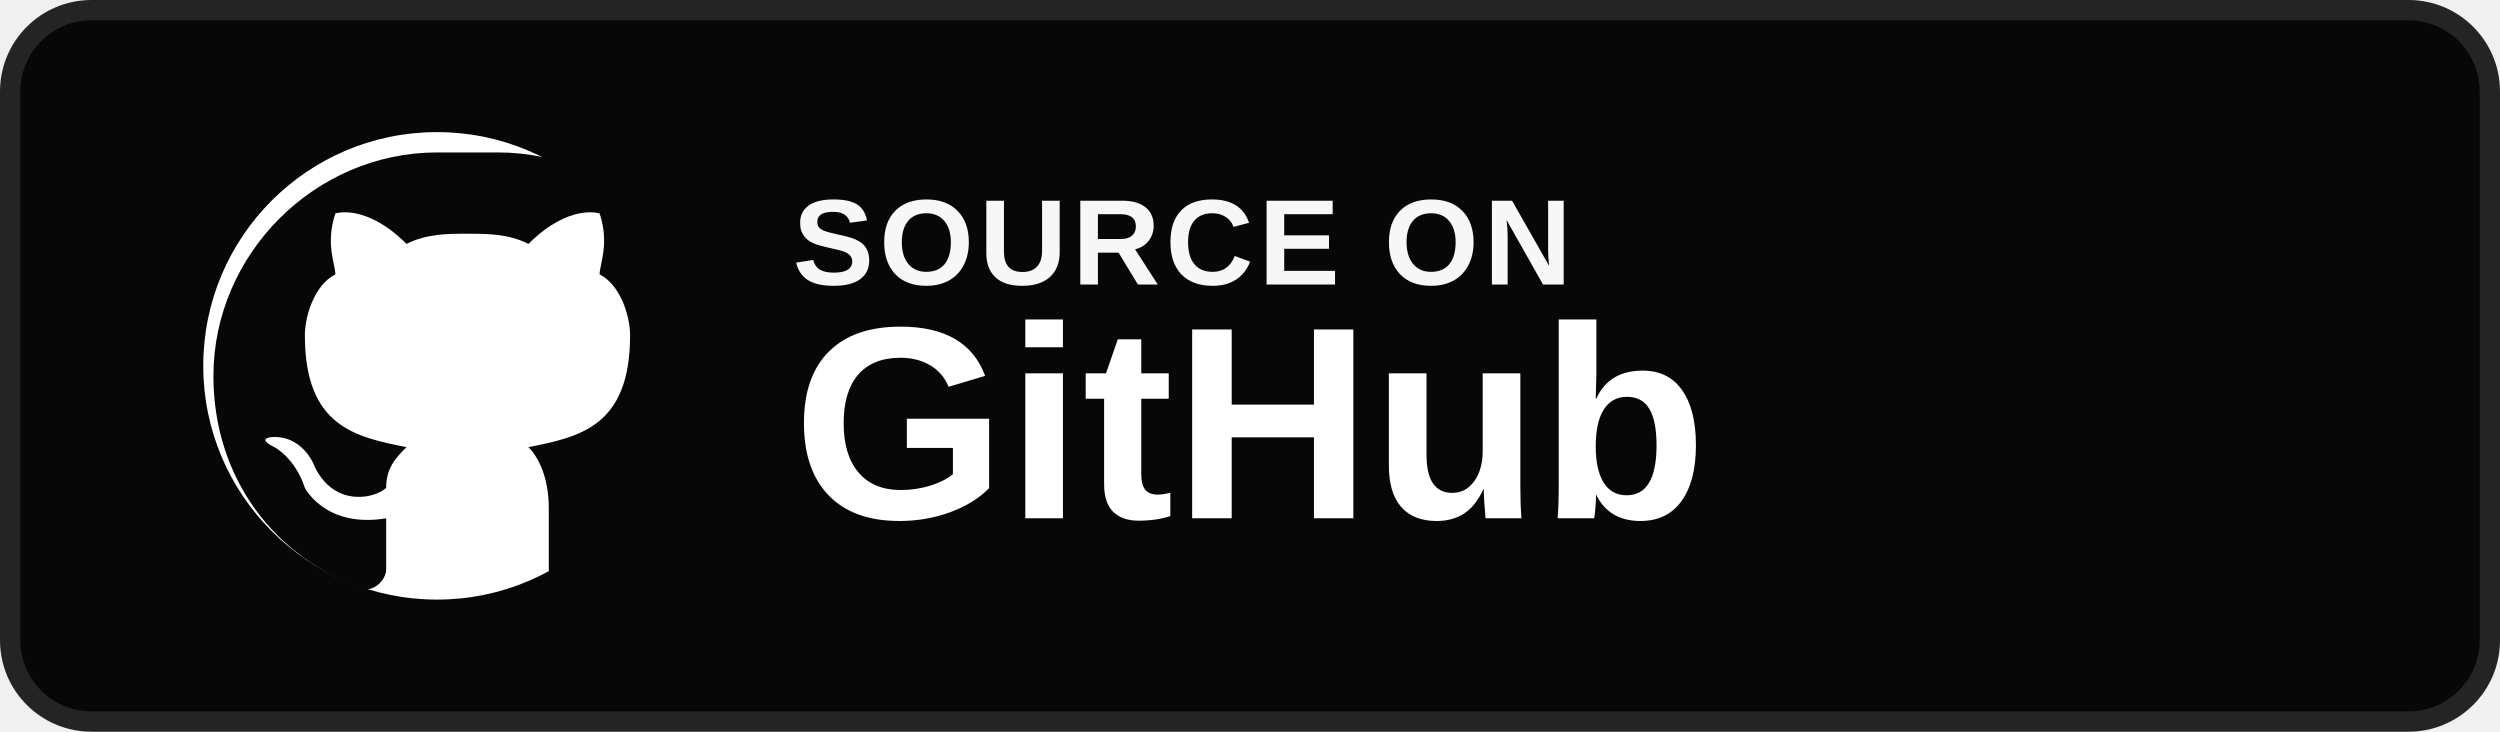
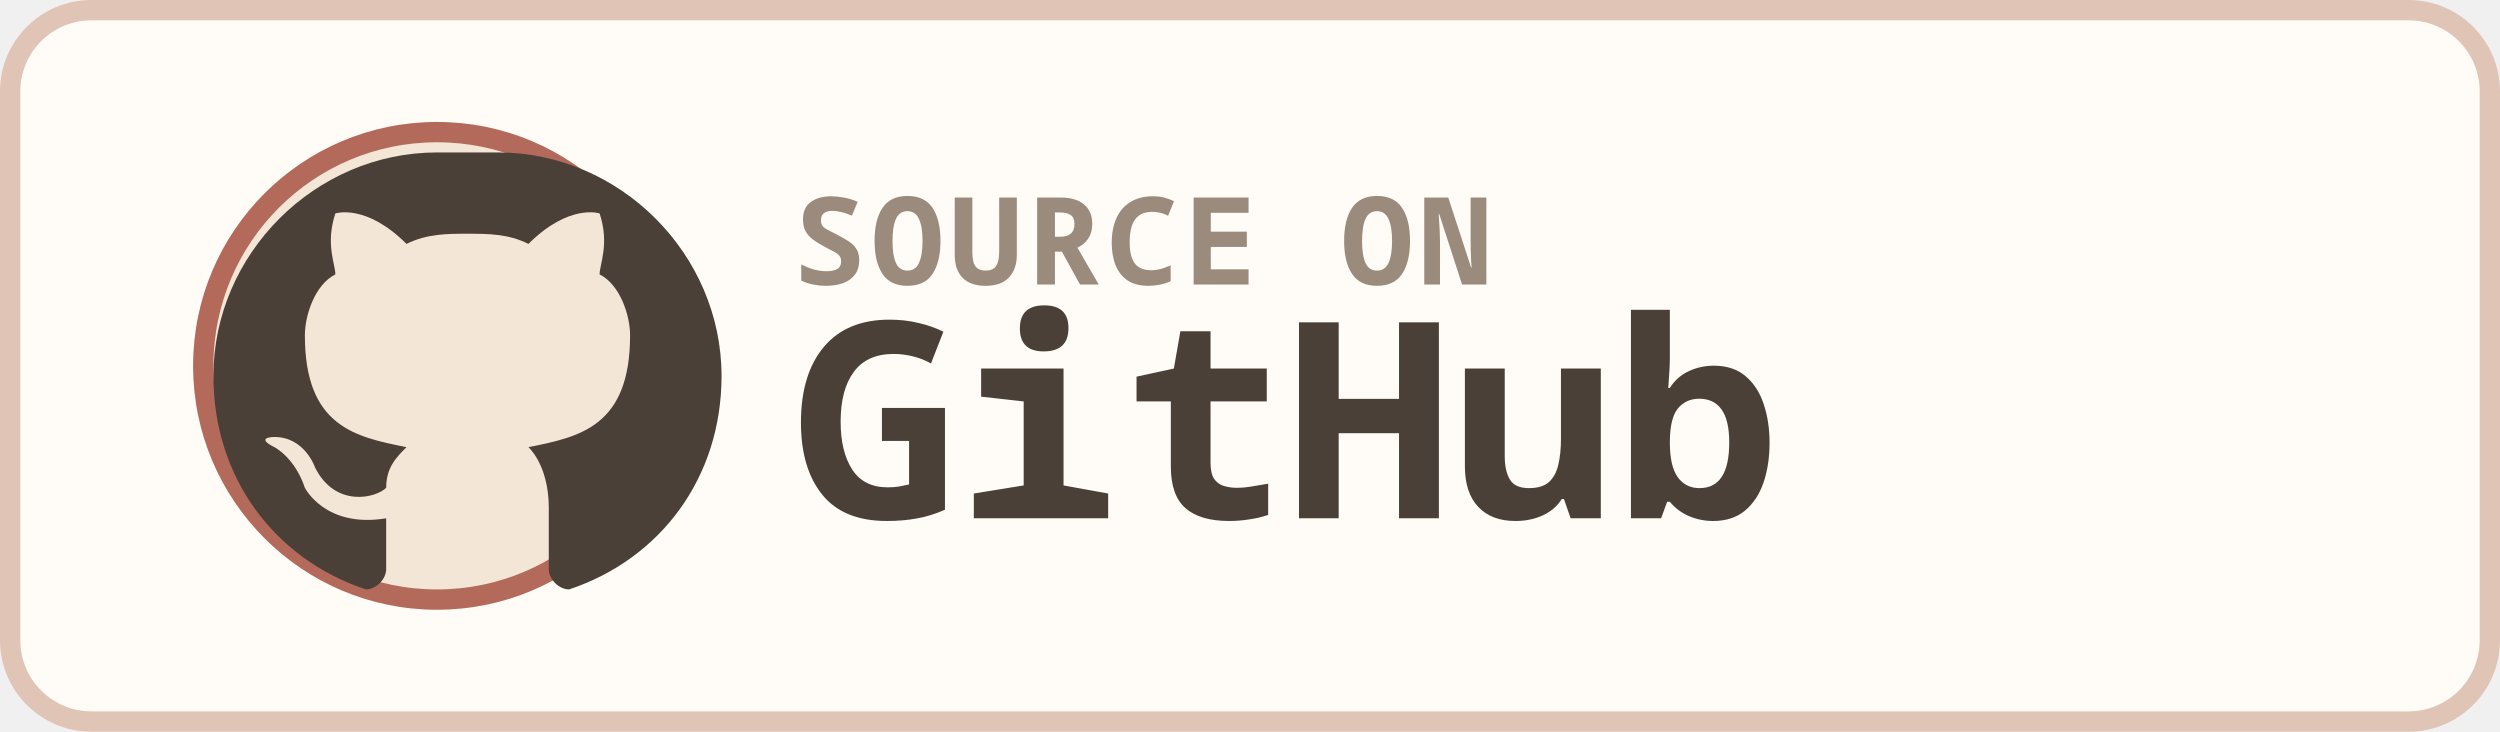
<svg xmlns="http://www.w3.org/2000/svg" width="246" height="72" viewBox="0 0 246 72" role="img" aria-label="Open Kryon Labs on GitHub">
-   <rect x="1" y="1" width="244" height="70" rx="8" fill="#070707" stroke="#242424" stroke-width="2" />
-   <circle cx="43" cy="36" r="23" fill="#ffffff" />
-   <path d="M43 15c-12 0-22 10-22 22 0 10 6 18 15 21 1 0 2-1 2-2v-5c-6 1-8-3-8-3-1-3-3-4-3-4-2-1 0-1 0-1 3 0 4 3 4 3 2 4 6 3 7 2 0-2 1-3 2-4-5-1-10-2-10-11 0-2 1-5 3-6 0-1-1-3 0-6 0 0 3-1 7 3 2-1 4-1 6-1s4 0 6 1c4-4 7-3 7-3 1 3 0 5 0 6 2 1 3 4 3 6 0 9-5 10-10 11 1 1 2 3 2 6v6c0 1 1 2 2 2 9-3 15-11 15-21 0-12-10-22-22-22z" fill="#070707" />
-   <text x="78" y="28" fill="#f7f7f7" font-family="Arial, Helvetica, sans-serif" font-size="12" font-weight="700" letter-spacing=".5">SOURCE ON</text>
-   <text x="78" y="51" fill="#ffffff" font-family="Arial, Helvetica, sans-serif" font-size="27" font-weight="700">GitHub</text>
+   <rect x="1" y="1" width="244" height="70" rx="8" fill="#fffcf7" stroke="#e0c4b6" stroke-width="2" />
+   <circle cx="43" cy="36" r="23" fill="#f4e6d6" stroke="#b46a5a" stroke-width="2" />
+   <path d="M43 15c-12 0-22 10-22 22 0 10 6 18 15 21 1 0 2-1 2-2v-5c-6 1-8-3-8-3-1-3-3-4-3-4-2-1 0-1 0-1 3 0 4 3 4 3 2 4 6 3 7 2 0-2 1-3 2-4-5-1-10-2-10-11 0-2 1-5 3-6 0-1-1-3 0-6 0 0 3-1 7 3 2-1 4-1 6-1s4 0 6 1c4-4 7-3 7-3 1 3 0 5 0 6 2 1 3 4 3 6 0 9-5 10-10 11 1 1 2 3 2 6v6c0 1 1 2 2 2 9-3 15-11 15-21 0-12-10-22-22-22z" fill="#4a4038" />
+   <text x="78" y="28" fill="#9b8b7c" font-family="Noto Sans Mono, Menlo, monospace" font-size="12" font-weight="700" letter-spacing=".5">SOURCE ON</text>
+   <text x="78" y="51" fill="#4a4038" font-family="Noto Sans Mono, Menlo, monospace" font-size="27" font-weight="700">GitHub</text>
</svg>
